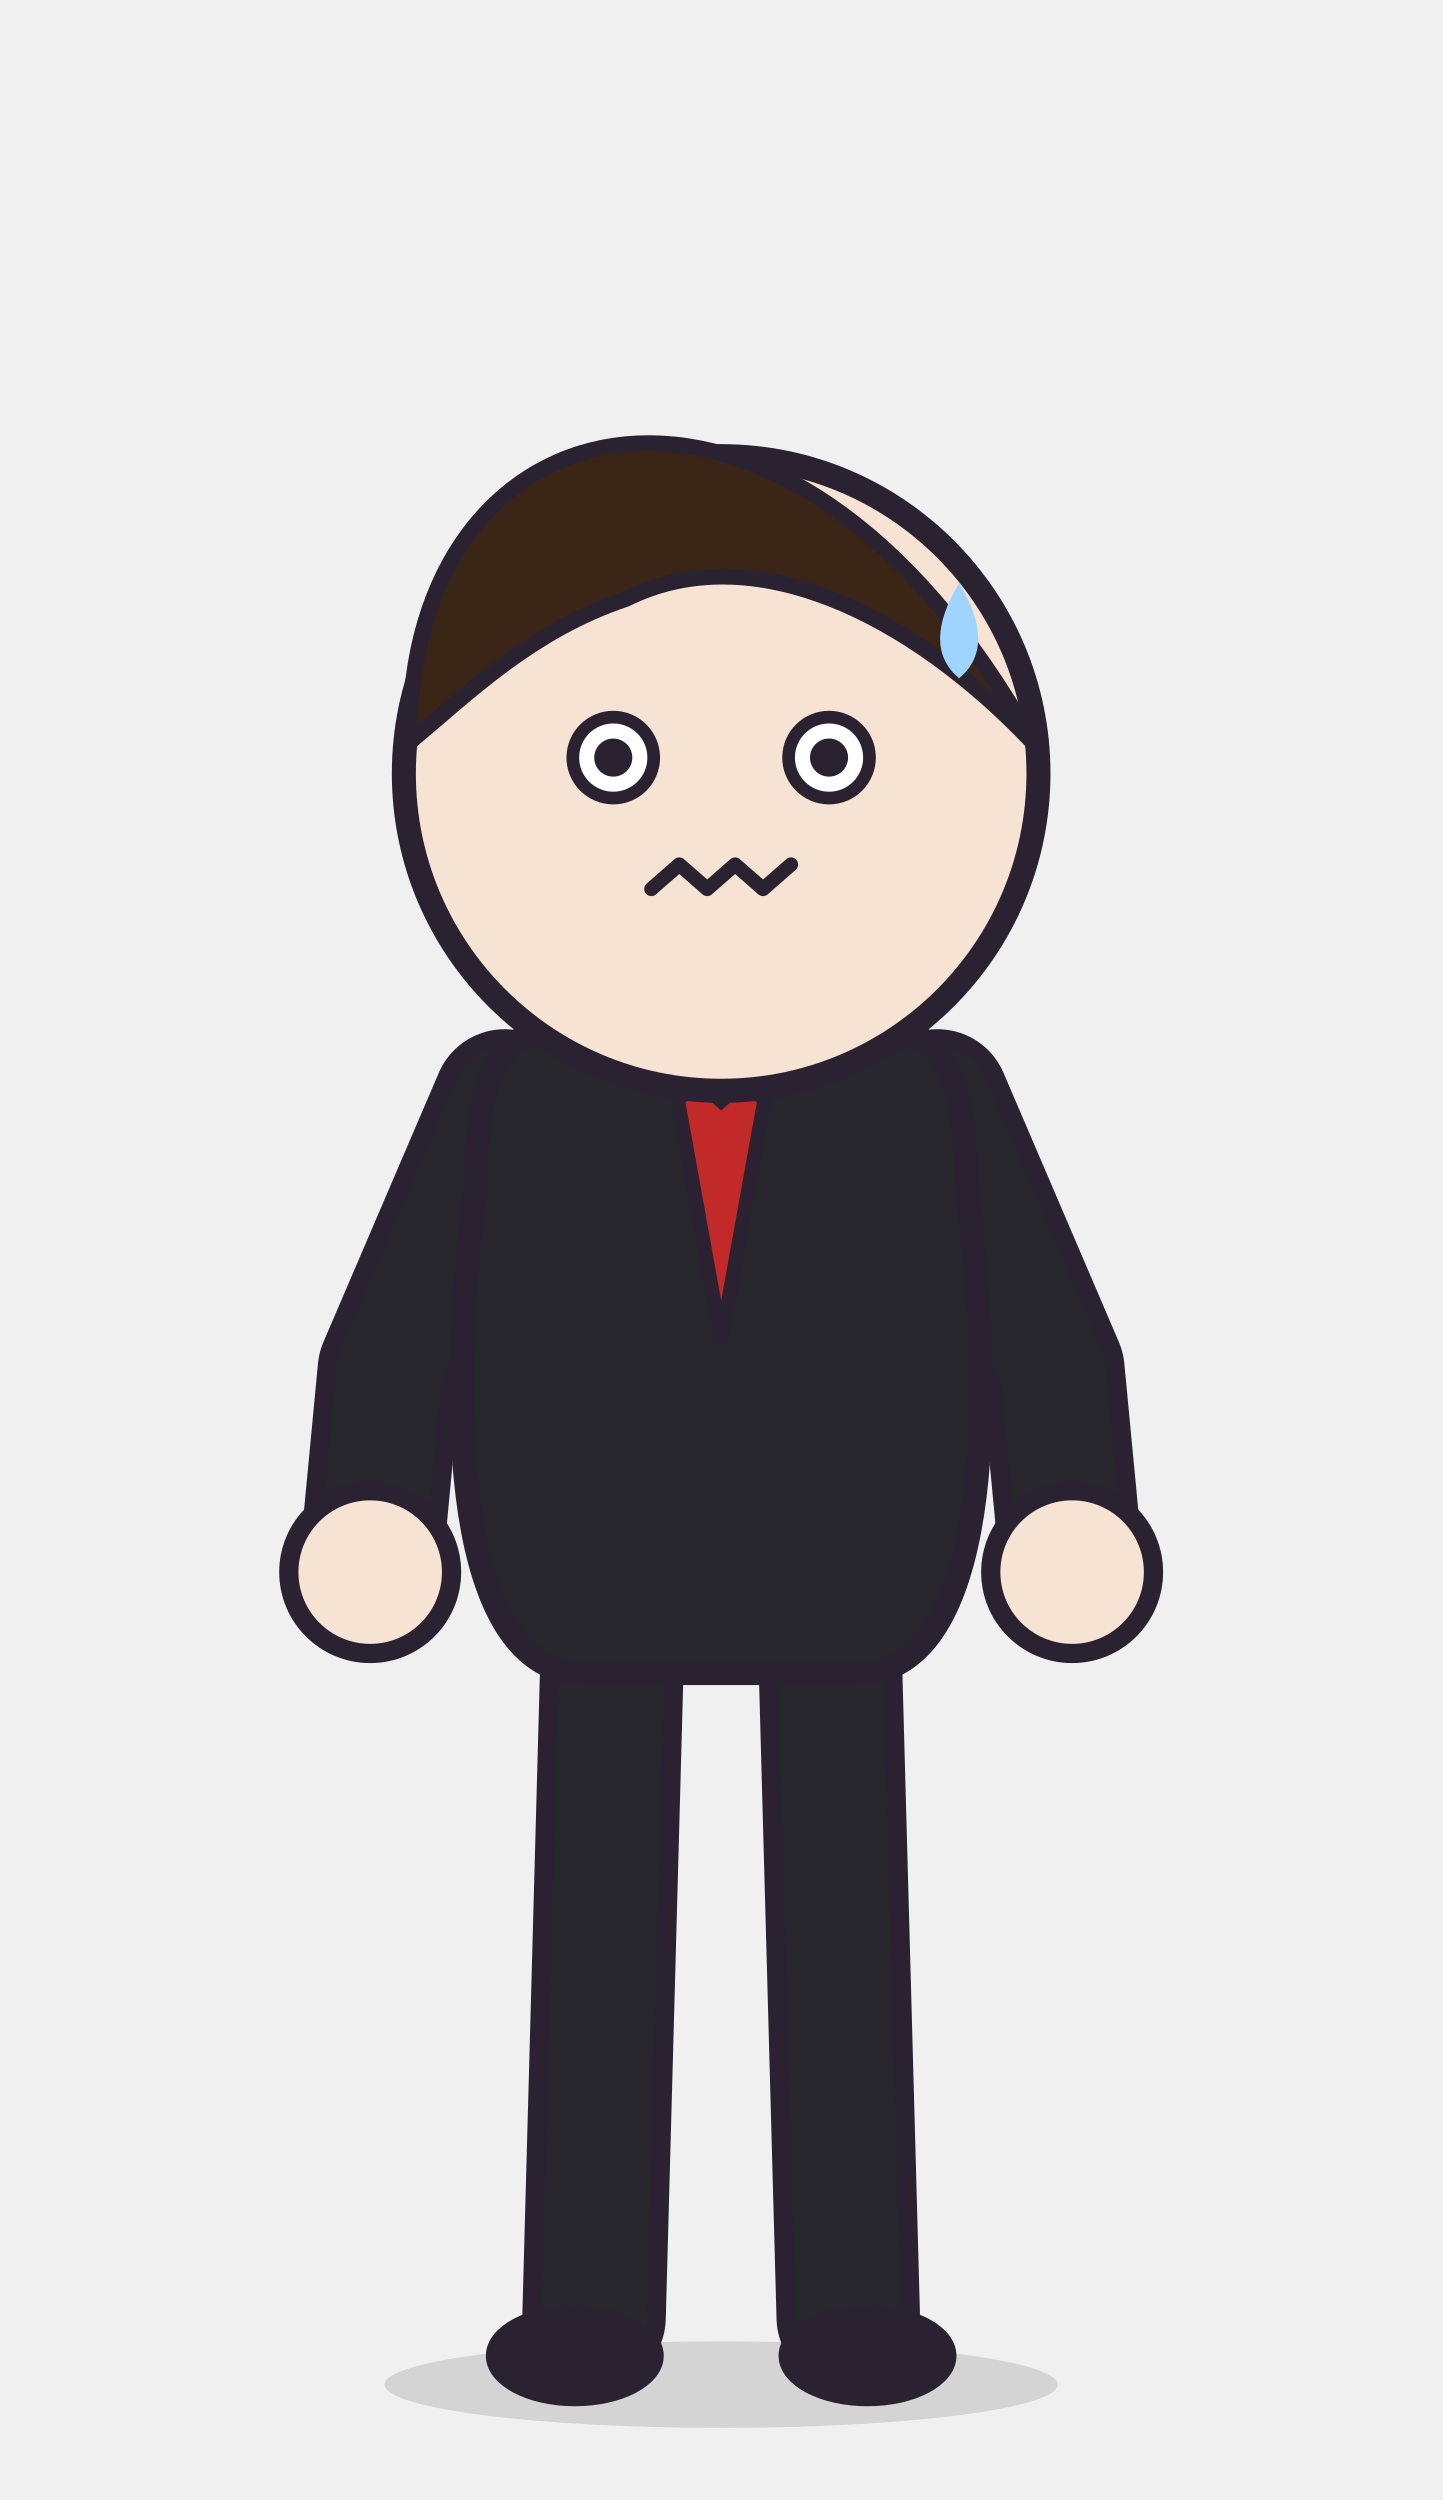
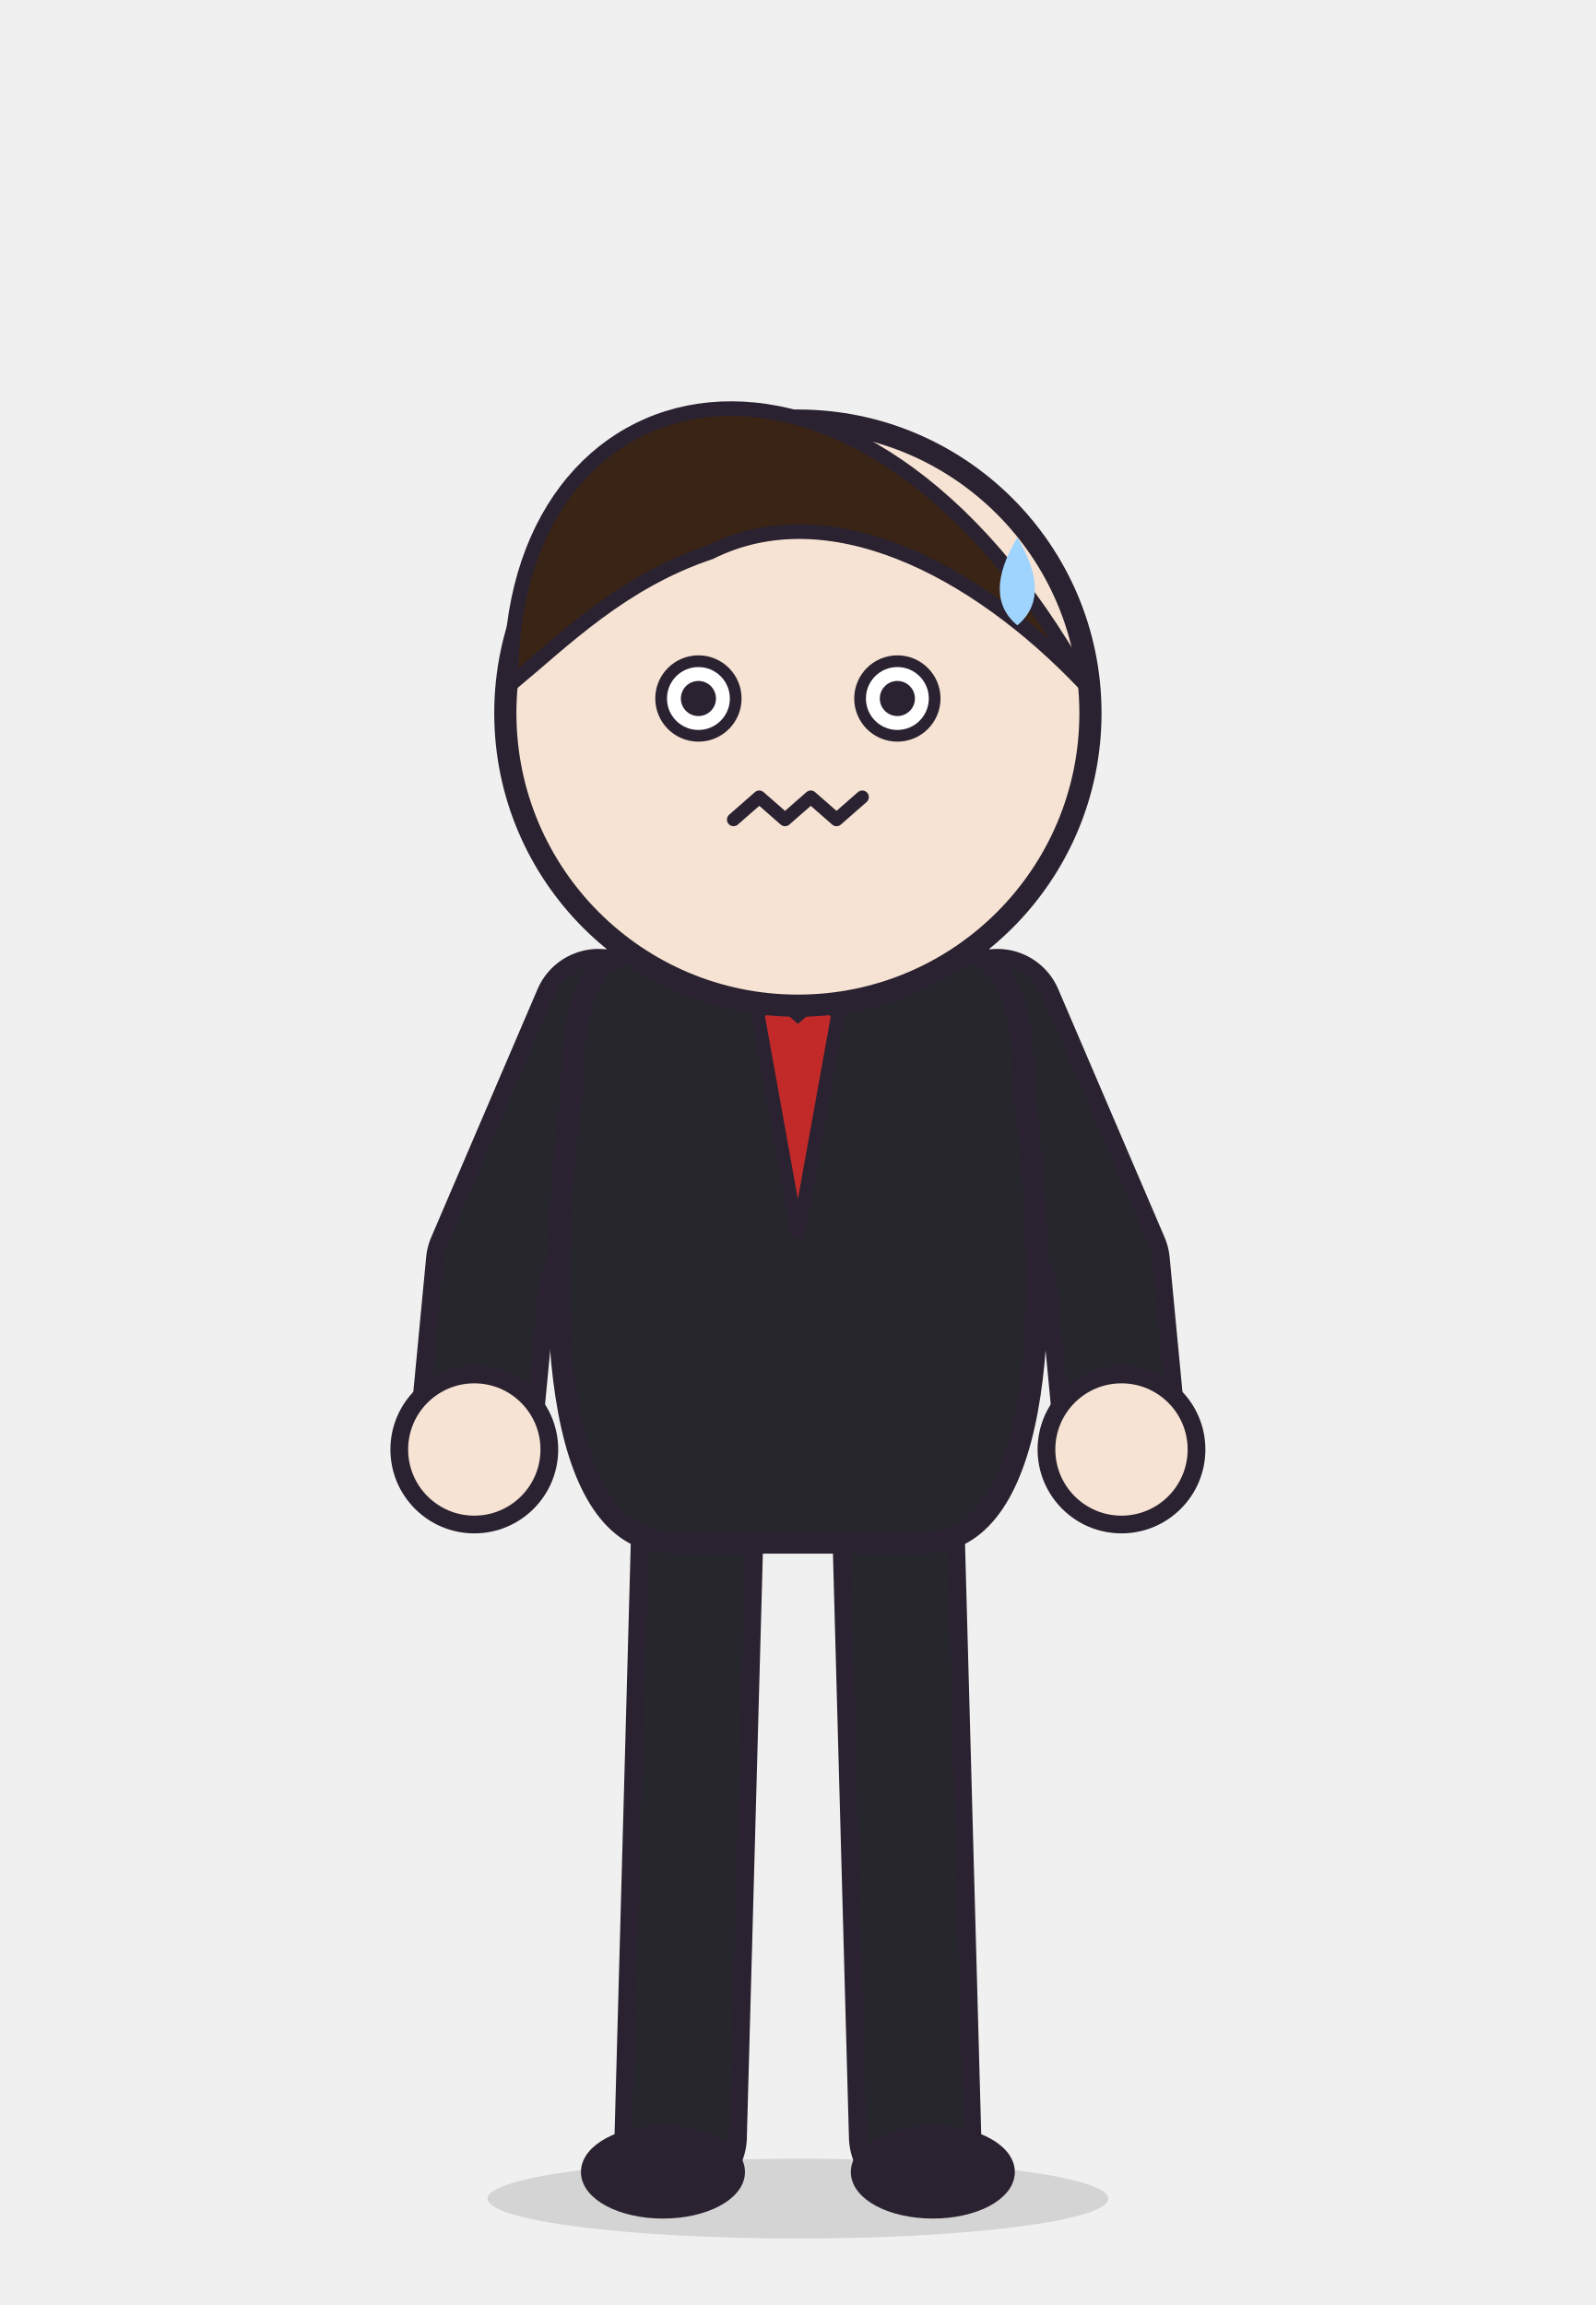
- <svg xmlns="http://www.w3.org/2000/svg" viewBox="0 0 300 520" width="300" height="520">
-   <ellipse cx="150" cy="496" rx="70" ry="9" fill="#000" opacity="0.12" />
-   <path d="M127.56 336 L123.56 482 M172.44 336 L176.44 482" stroke="#2a2230" stroke-width="29.85" stroke-linecap="round" stroke-linejoin="round" fill="none" />
-   <path d="M127.56 336 L123.56 482 M172.44 336 L176.44 482" stroke="#26262c" stroke-width="21.85" stroke-linecap="round" stroke-linejoin="round" fill="none" />
-   <ellipse cx="119.56" cy="490" rx="17" ry="9" fill="#2a2230" stroke="#2a2230" stroke-width="3" />
-   <ellipse cx="180.44" cy="490" rx="17" ry="9" fill="#2a2230" stroke="#2a2230" stroke-width="3" />
-   <path d="M105 229 L81 285 L77 327" stroke="#2a2230" stroke-width="29.85" stroke-linecap="round" stroke-linejoin="round" fill="none" />
-   <path d="M105 229 L81 285 L77 327" stroke="#26262c" stroke-width="21.85" stroke-linecap="round" stroke-linejoin="round" fill="none" />
-   <path d="M195 229 L219 285 L223 327" stroke="#2a2230" stroke-width="29.85" stroke-linecap="round" stroke-linejoin="round" fill="none" />
-   <path d="M195 229 L219 285 L223 327" stroke="#26262c" stroke-width="21.85" stroke-linecap="round" stroke-linejoin="round" fill="none" />
-   <circle cx="77" cy="327" r="16.925" fill="#f6e3d3" stroke="#2a2230" stroke-width="4" />
-   <circle cx="223" cy="327" r="16.925" fill="#f6e3d3" stroke="#2a2230" stroke-width="4" />
-   <path d="M113.28 215 Q99 215 99 246.25 C91.86 302.5 96.96 348 121.44 348 H178.56 C203.04 348 208.14 302.5 201 246.25 Q201 215 186.72 215 z" fill="#26262c" stroke="#2a2230" stroke-width="5" />
-   <path d="M150 217 l-9 12 l9 50 l9 -50 z" fill="#c22a2a" stroke="#2a2230" stroke-width="3" />
-   <path d="M134 215 l16 14 l16 -14" fill="#fff" stroke="#2a2230" stroke-width="3" />
-   <circle cx="150" cy="160.88" r="66" fill="#f6e3d3" stroke="#2a2230" stroke-width="5" />
-   <path d="M85.32 154.28 C84 81.68, 163.2 61.88, 214.68 154.28 C189.6 127.88, 156.6 111.38, 130.2 124.58 C110.4 131.18, 97.2 144.38, 85.32 154.28 z" fill="#3a2416" stroke="#2a2230" stroke-width="3.3" />
-   <circle cx="127.56" cy="157.58" r="8.415" fill="#fff" stroke="#2a2230" stroke-width="2.64" />
-   <circle cx="172.44" cy="157.58" r="8.415" fill="#fff" stroke="#2a2230" stroke-width="2.64" />
-   <circle cx="127.56" cy="157.58" r="3.96" fill="#2a2230" />
-   <circle cx="172.44" cy="157.58" r="3.96" fill="#2a2230" />
-   <path d="M135.48 184.904 l5.808 -5.082 l5.808 5.082 l5.808 -5.082 l5.808 5.082 l5.808 -5.082" stroke="#2a2230" stroke-width="2.97" fill="none" stroke-linejoin="round" stroke-linecap="round" />
-   <path d="M199.5 121.28 q-7.92 13.2 0 19.8 q7.92 -6.6 0 -19.8" fill="#9fd4ff" />
+ <svg xmlns="http://www.w3.org/2000/svg" viewBox="0 0 360 520" width="360" height="520">
+   <ellipse cx="180" cy="496" rx="70" ry="9" fill="#000" opacity="0.12" />
+   <path d="M157.56 336 L153.56 482 M202.44 336 L206.44 482" stroke="#2a2230" stroke-width="29.85" stroke-linecap="round" stroke-linejoin="round" fill="none" />
+   <path d="M157.56 336 L153.56 482 M202.44 336 L206.44 482" stroke="#26262c" stroke-width="21.85" stroke-linecap="round" stroke-linejoin="round" fill="none" />
+   <ellipse cx="149.56" cy="490" rx="17" ry="9" fill="#2a2230" stroke="#2a2230" stroke-width="3" />
+   <ellipse cx="210.44" cy="490" rx="17" ry="9" fill="#2a2230" stroke="#2a2230" stroke-width="3" />
+   <path d="M135 229 L111 285 L107 327" stroke="#2a2230" stroke-width="29.85" stroke-linecap="round" stroke-linejoin="round" fill="none" />
+   <path d="M135 229 L111 285 L107 327" stroke="#26262c" stroke-width="21.85" stroke-linecap="round" stroke-linejoin="round" fill="none" />
+   <path d="M225 229 L249 285 L253 327" stroke="#2a2230" stroke-width="29.85" stroke-linecap="round" stroke-linejoin="round" fill="none" />
+   <path d="M225 229 L249 285 L253 327" stroke="#26262c" stroke-width="21.85" stroke-linecap="round" stroke-linejoin="round" fill="none" />
+   <circle cx="107" cy="327" r="16.925" fill="#f6e3d3" stroke="#2a2230" stroke-width="4" />
+   <circle cx="253" cy="327" r="16.925" fill="#f6e3d3" stroke="#2a2230" stroke-width="4" />
+   <clipPath id="t26">
+     <path d="M143.28 215 Q129 215 129 246.25 C121.86 302.5 126.96 348 151.44 348 H208.56 C233.04 348 238.14 302.5 231 246.25 Q231 215 216.72 215 z" />
+   </clipPath>
+   <path d="M143.28 215 Q129 215 129 246.25 C121.86 302.5 126.96 348 151.44 348 H208.56 C233.04 348 238.14 302.5 231 246.25 Q231 215 216.72 215 z" fill="#26262c" />
+   <g clip-path="url(#t26)" />
+   <path d="M143.28 215 Q129 215 129 246.25 C121.86 302.5 126.96 348 151.44 348 H208.56 C233.04 348 238.14 302.5 231 246.25 Q231 215 216.72 215 z" fill="none" stroke="#2a2230" stroke-width="5" />
+   <path d="M180 217 l-9 12 l9 50 l9 -50 z" fill="#c22a2a" stroke="#2a2230" stroke-width="3" />
+   <path d="M164 215 l16 14 l16 -14" fill="#fff" stroke="#2a2230" stroke-width="3" />
+   <circle cx="180" cy="160.88" r="66" fill="#f6e3d3" stroke="#2a2230" stroke-width="5" />
+   <path d="M115.32 154.28 C114 81.68, 193.2 61.88, 244.68 154.28 C219.6 127.88, 186.6 111.38, 160.2 124.58 C140.4 131.18, 127.2 144.38, 115.32 154.28 z" fill="#3a2416" stroke="#2a2230" stroke-width="3.3" />
+   <circle cx="157.56" cy="157.58" r="8.415" fill="#fff" stroke="#2a2230" stroke-width="2.64" />
+   <circle cx="202.44" cy="157.58" r="8.415" fill="#fff" stroke="#2a2230" stroke-width="2.64" />
+   <circle cx="157.56" cy="157.58" r="3.96" fill="#2a2230" />
+   <circle cx="202.44" cy="157.58" r="3.96" fill="#2a2230" />
+   <path d="M165.48 184.904 l5.808 -5.082 l5.808 5.082 l5.808 -5.082 l5.808 5.082 l5.808 -5.082" stroke="#2a2230" stroke-width="2.97" fill="none" stroke-linejoin="round" stroke-linecap="round" />
+   <path d="M229.5 121.28 q-7.92 13.2 0 19.8 q7.92 -6.6 0 -19.8" fill="#9fd4ff" />
</svg>
